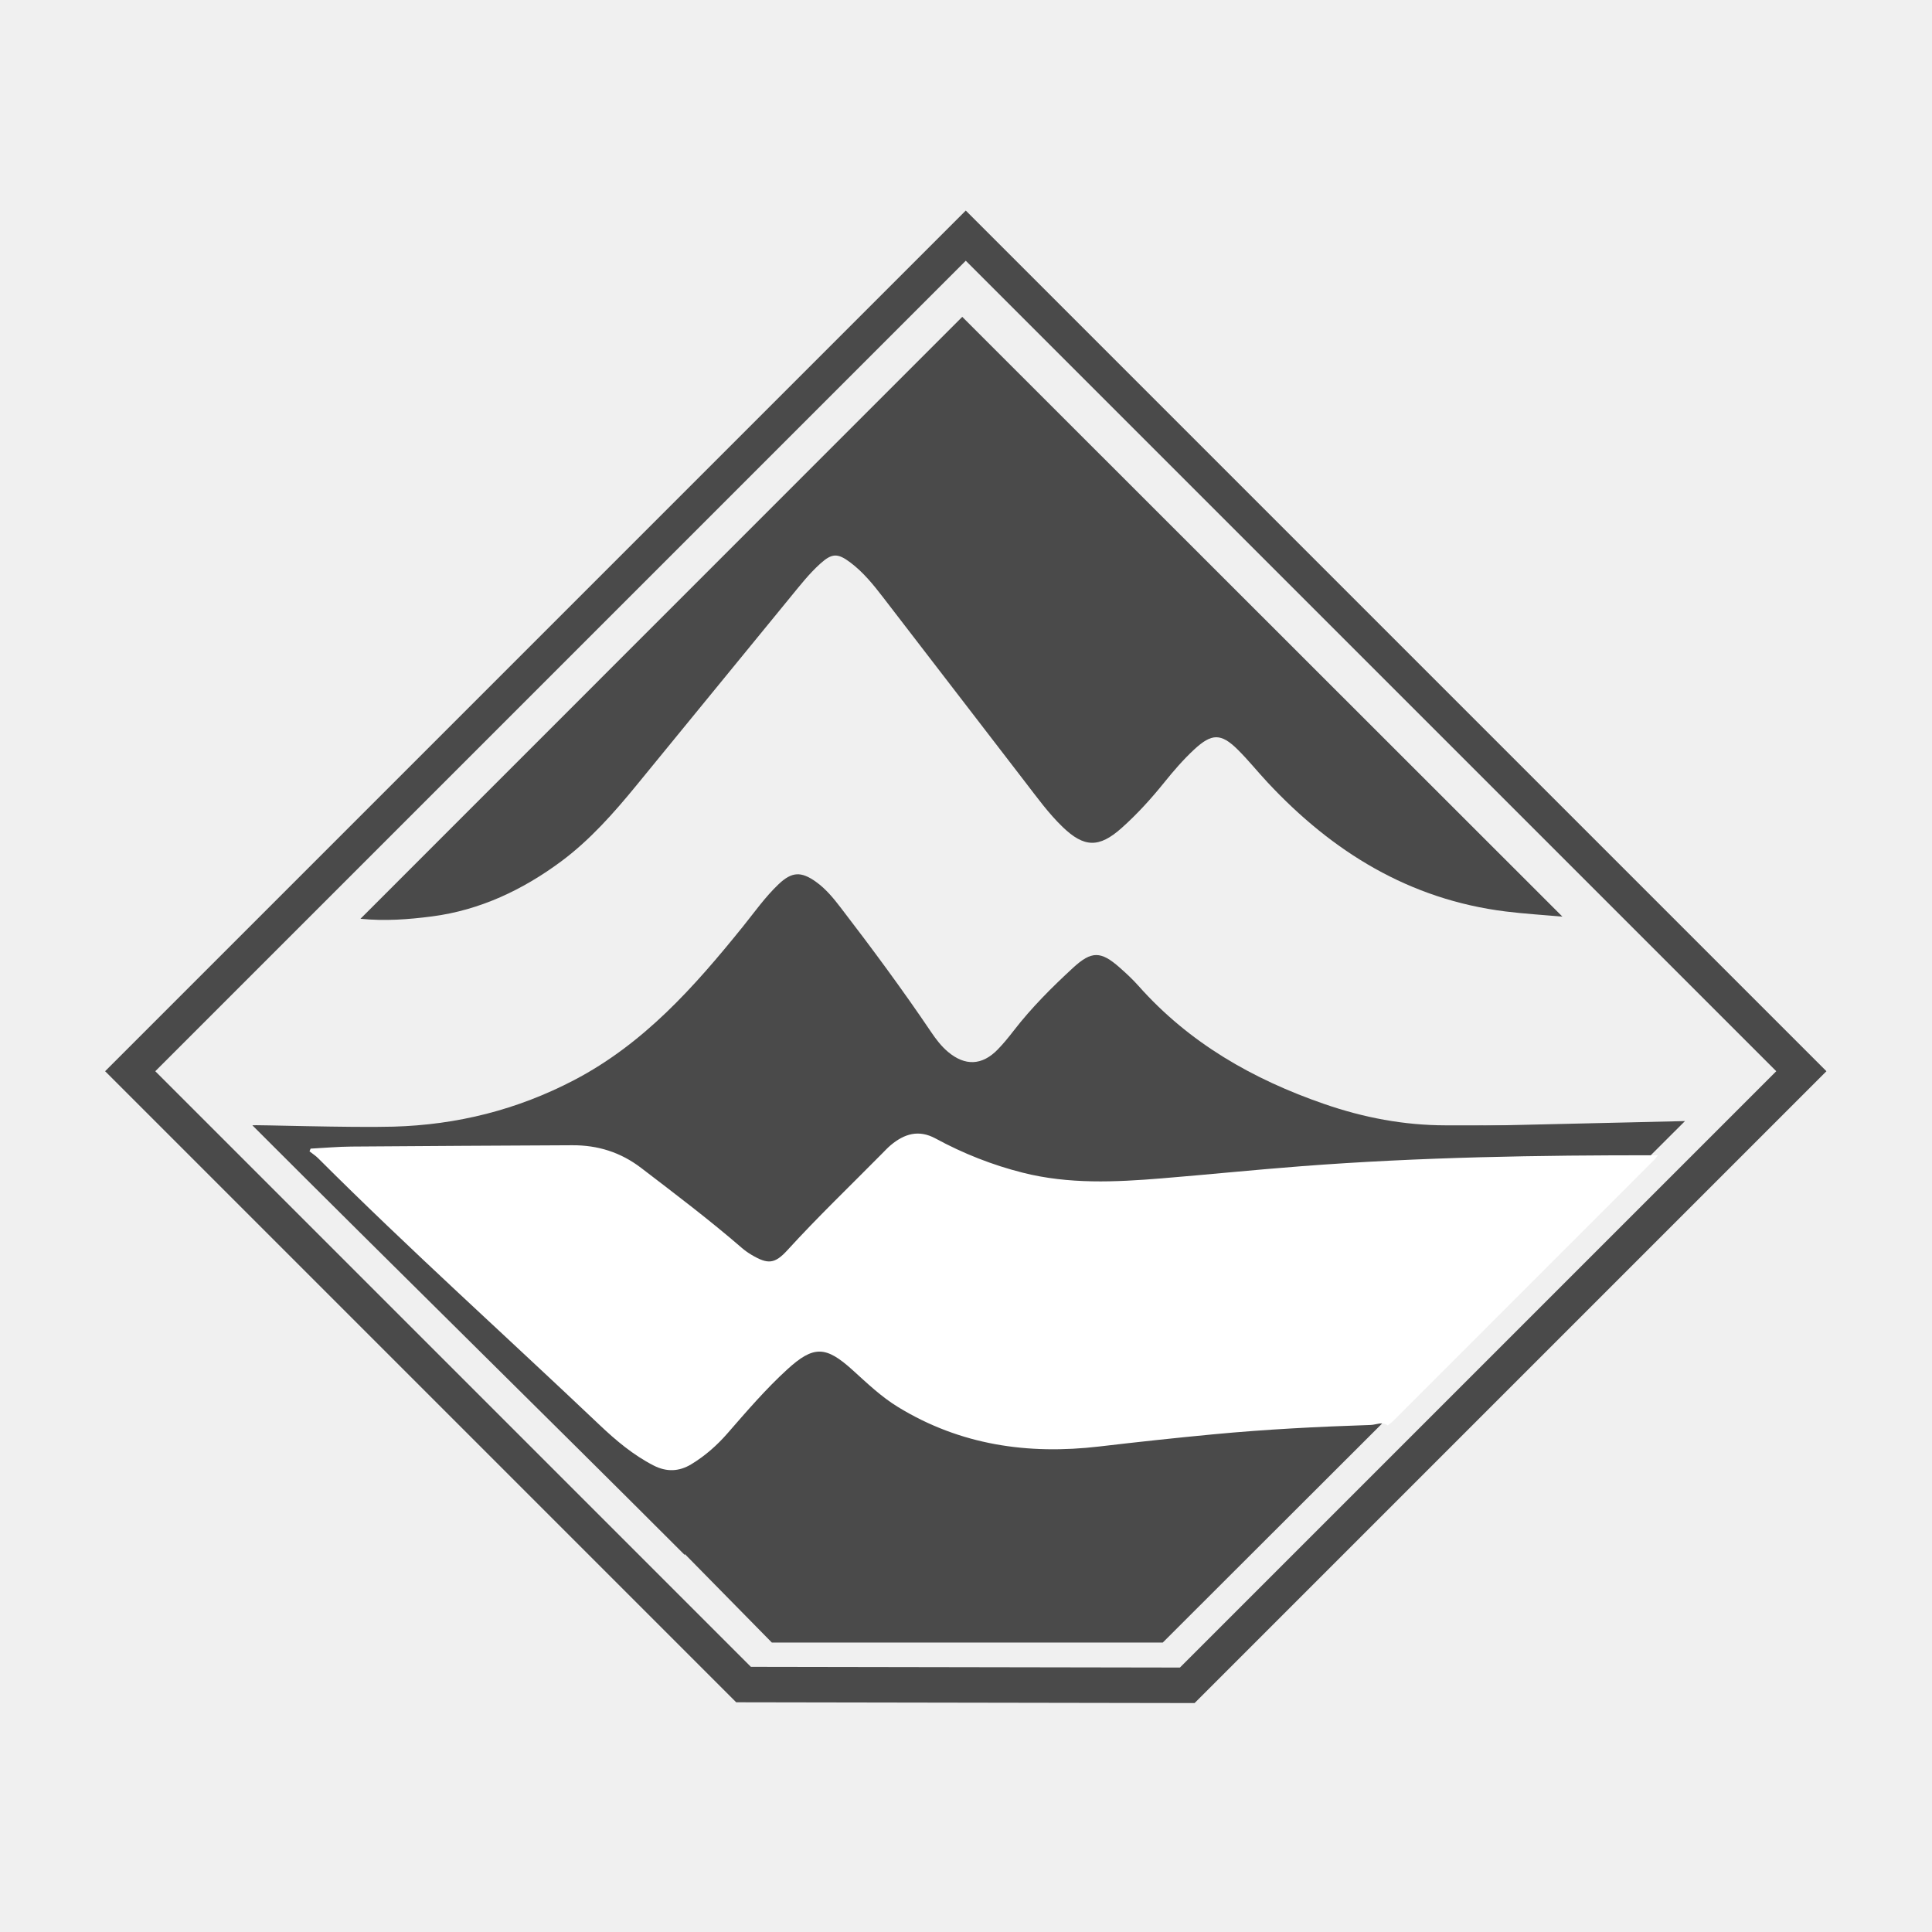
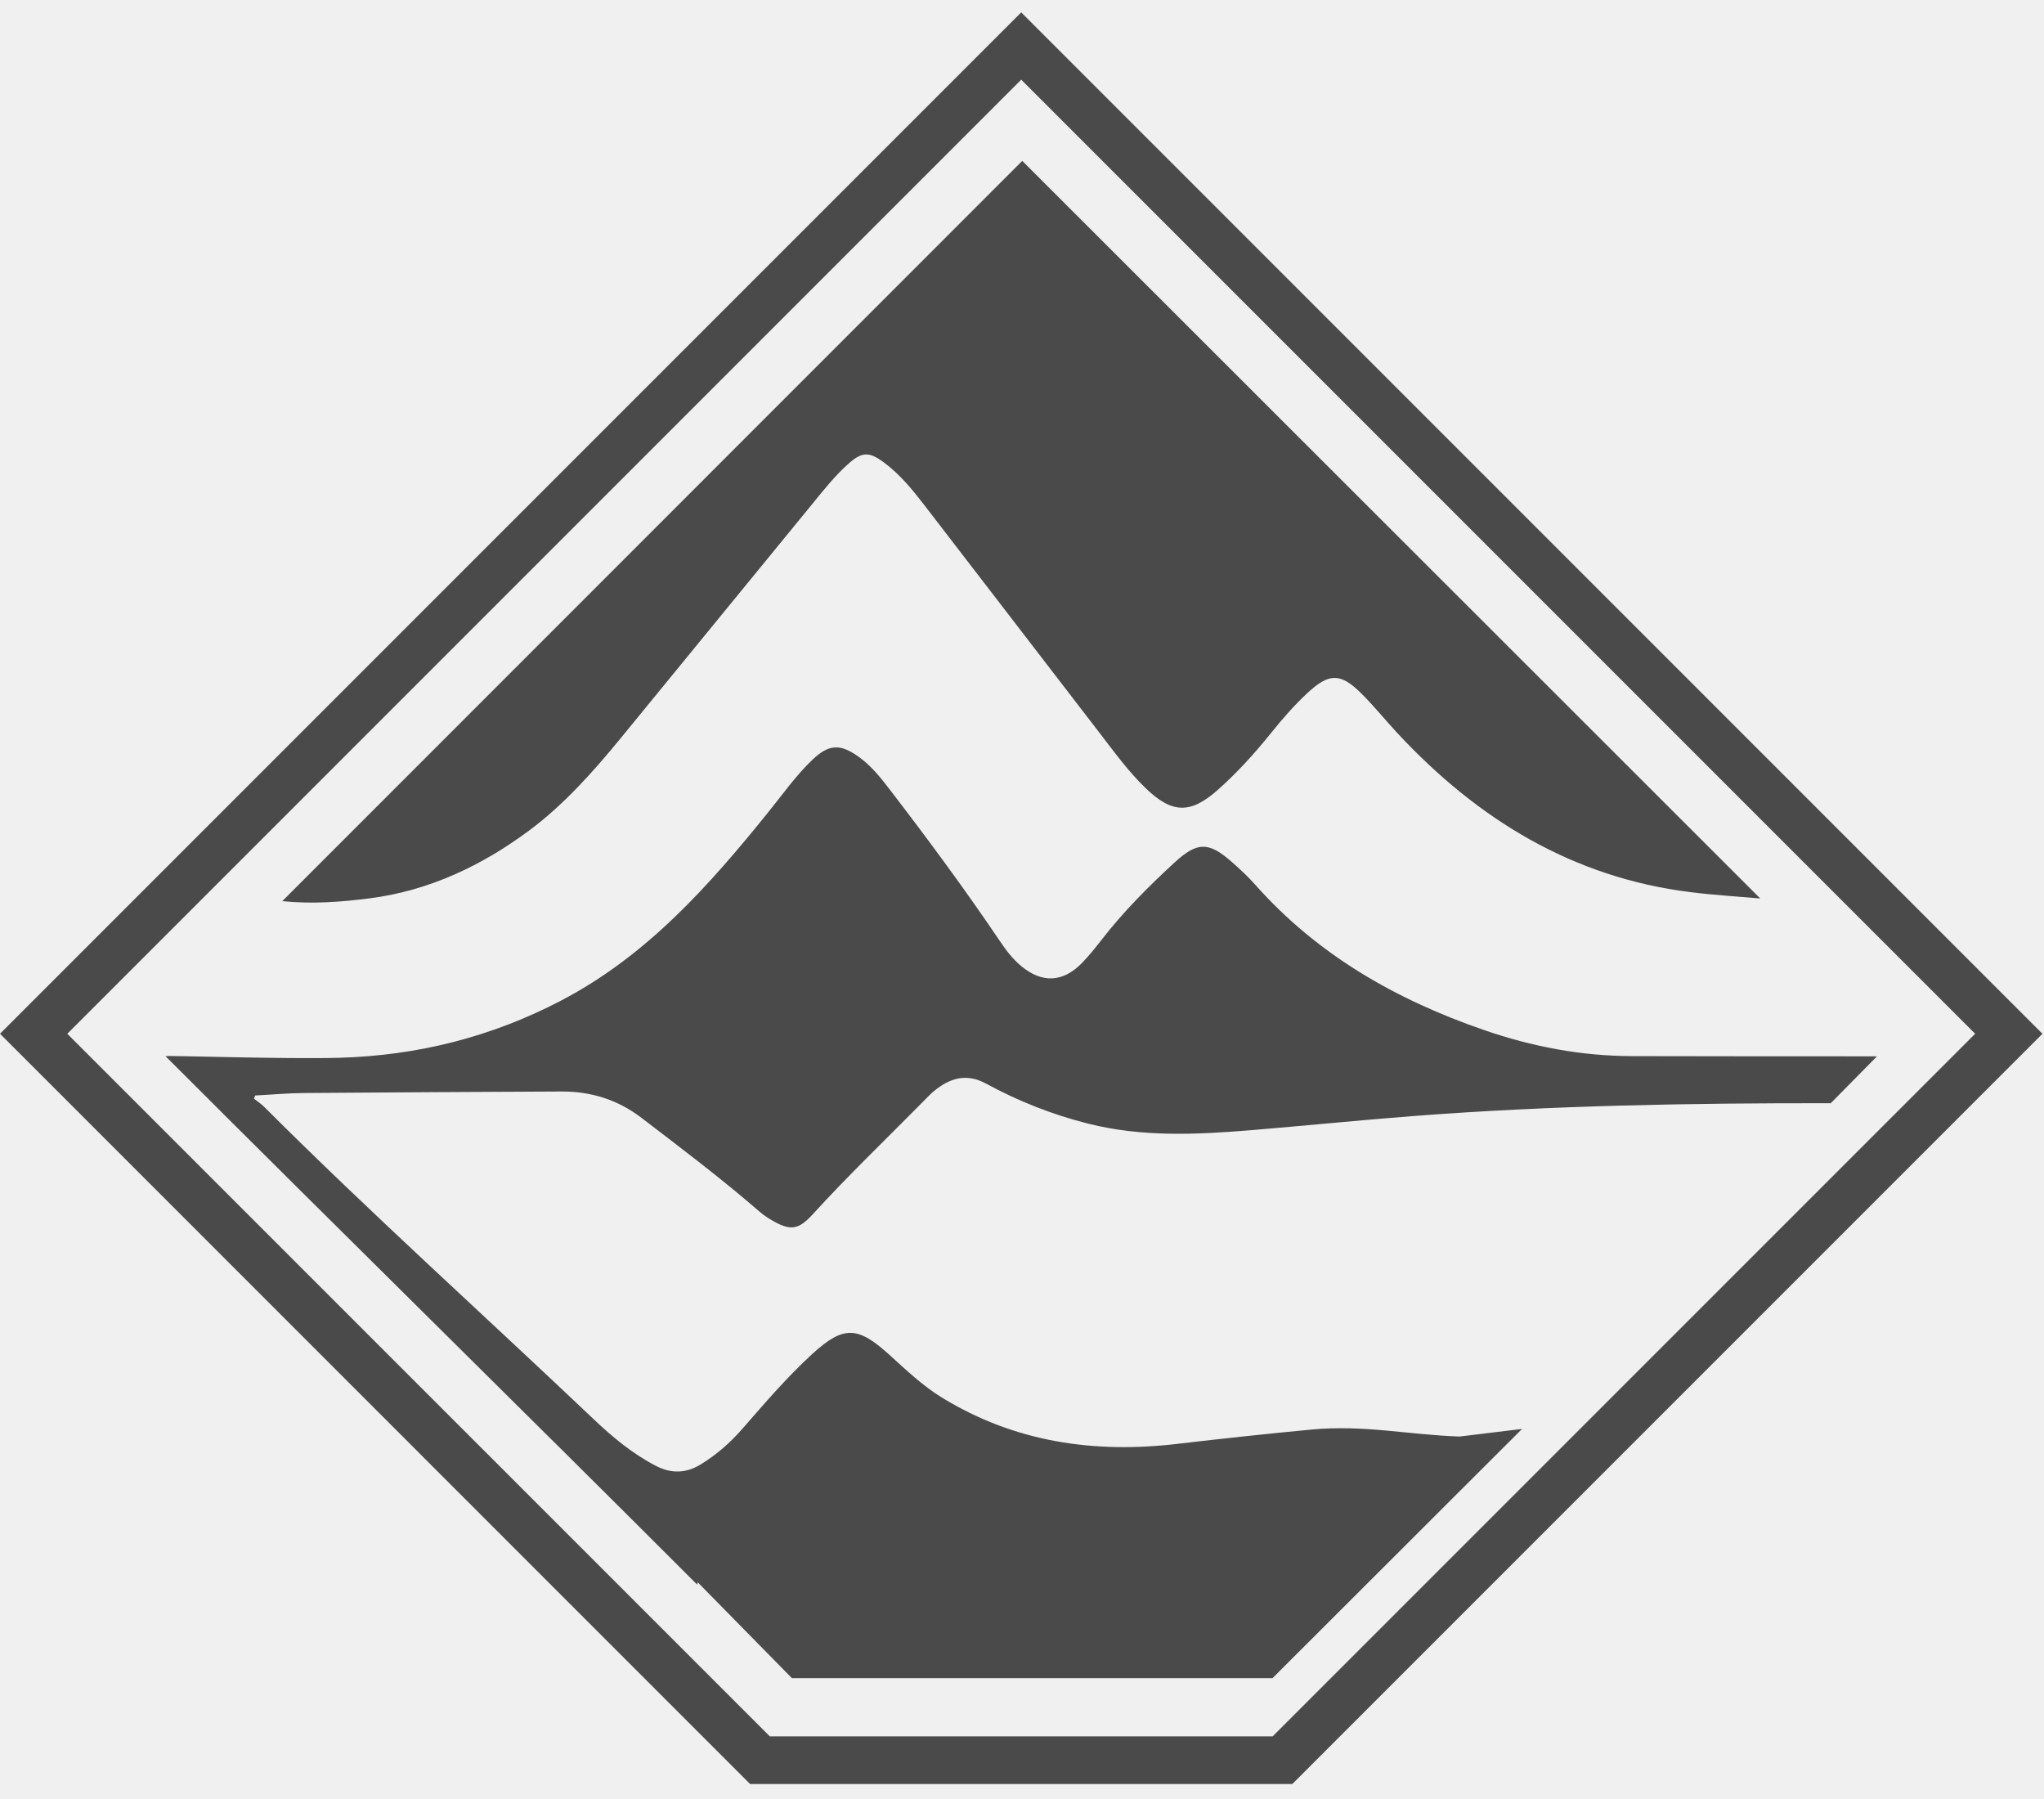
- <svg xmlns="http://www.w3.org/2000/svg" xmlns:xlink="http://www.w3.org/1999/xlink" width="100px" height="100px" viewBox="0 0 100 100" version="1.1">
-   <defs>
-     <polygon id="path-1" points="13.488 13.946 76.488 13.946 76.488 60.197 59.682 76.946 13.488 76.946" />
-     <mask id="mask-2" maskContentUnits="userSpaceOnUse" maskUnits="objectBoundingBox" x="0" y="0" width="63" height="63" fill="white">
-       <use xlink:href="#path-1" />
-     </mask>
-   </defs>
-   <g id="Logo" stroke="none" stroke-width="1" fill="none" fill-rule="evenodd">
-     <g id="Diamond">
-       <g id="DIAMOND" transform="translate(5, 10)">
-         <path d="M57.755,69.872 C57.612,70.014 57.26,70.372 57.004,70.083 C55.813,68.736 54.634,68.781 52.926,68.657 C50.978,68.516 49.121,68.814 47.442,69.882 C47.279,69.986 47.175,69.998 47.016,69.872 C45.898,68.984 44.579,68.707 43.194,68.652 C42.23,68.612 41.266,68.601 40.318,68.82 C40.165,68.855 40.033,68.807 39.891,68.807 C36.963,68.803 34.035,68.807 31.108,68.794 C30.833,68.793 30.767,68.925 30.724,69.139 C30.628,69.615 30.526,70.092 30.443,70.486 C23.067,63.108 15.47,55.657 8.063,48.247 C8.105,48.208 13.135,48.379 15.37,48.315 C18.659,48.222 21.771,47.445 24.716,45.906 C28.332,44.016 30.943,41.07 33.44,37.975 C34.044,37.226 34.599,36.433 35.3,35.767 C35.983,35.118 36.462,35.092 37.233,35.642 C37.758,36.016 38.156,36.513 38.544,37.018 C40.149,39.108 41.715,41.226 43.19,43.411 C43.445,43.789 43.719,44.151 44.07,44.446 C44.949,45.184 45.829,45.152 46.631,44.333 C46.936,44.022 47.211,43.681 47.478,43.336 C48.394,42.152 49.449,41.099 50.546,40.089 C51.5,39.212 51.98,39.223 52.946,40.074 C53.286,40.373 53.623,40.685 53.924,41.024 C56.551,43.986 59.851,45.867 63.558,47.148 C65.592,47.85 67.658,48.242 69.802,48.247 C73.021,48.254 76.24,48.253 79.458,48.255 L80.104,48.255 C79.414,48.955 78.786,49.593 78.158,50.23 C72.305,50.223 66.456,50.32 60.617,50.767 C58.318,50.943 56.024,51.178 53.725,51.366 C51.44,51.554 49.16,51.659 46.898,51.089 C45.389,50.708 43.961,50.142 42.601,49.404 C41.768,48.952 41.066,49.173 40.4,49.727 C40.247,49.855 40.11,50.003 39.969,50.145 C38.412,51.724 36.808,53.257 35.313,54.897 C34.685,55.584 34.347,55.605 33.548,55.134 C33.377,55.033 33.212,54.916 33.061,54.786 C31.466,53.406 29.785,52.135 28.111,50.854 C27.095,50.076 25.971,49.73 24.715,49.737 C21.097,49.756 17.479,49.771 13.861,49.801 C13.187,49.806 12.514,49.867 11.84,49.903 C11.822,49.947 11.804,49.991 11.787,50.036 C11.929,50.149 12.085,50.248 12.212,50.376 C16.715,54.874 21.452,59.125 26.066,63.506 C26.87,64.269 27.719,64.983 28.717,65.496 C29.358,65.825 29.973,65.806 30.581,65.435 C31.255,65.026 31.841,64.511 32.357,63.919 C33.301,62.836 34.237,61.742 35.296,60.773 C36.604,59.577 37.205,59.613 38.518,60.803 C39.231,61.448 39.924,62.115 40.756,62.623 C43.821,64.496 47.149,64.976 50.662,64.563 C52.537,64.342 54.414,64.14 56.293,63.962 C58.703,63.734 60.715,64.27 63.084,64.269 C63.24,64.269 63.398,64.266 63.558,64.261 C63.837,64.252 61.949,64.643 62.223,64.846 C59.911,67.163 60.067,67.556 57.755,69.872 Z" id="Fill-1" fill="#4A4A4A" />
-         <path d="M13.658,37.556 C24.103,27.108 34.493,16.715 44.806,6.4 C55.137,16.724 65.487,27.068 75.87,37.444 C74.891,37.357 73.906,37.299 72.928,37.177 C67.956,36.557 63.971,34.101 60.612,30.5 C60.091,29.941 59.611,29.342 59.07,28.805 C58.197,27.939 57.715,27.954 56.807,28.797 C56.246,29.319 55.747,29.897 55.267,30.493 C54.586,31.339 53.858,32.142 53.047,32.864 C51.886,33.897 51.112,33.874 50.001,32.803 C49.268,32.096 48.676,31.272 48.058,30.471 C45.608,27.291 43.163,24.106 40.714,20.925 C40.204,20.263 39.679,19.611 39.003,19.106 C38.356,18.621 38.058,18.634 37.462,19.171 C36.892,19.684 36.42,20.287 35.936,20.878 C33.27,24.137 30.603,27.396 27.938,30.655 C26.764,32.09 25.519,33.493 24.044,34.587 C22.07,36.051 19.853,37.11 17.357,37.434 C16.141,37.591 14.923,37.683 13.658,37.556" id="Fill-6" fill="#4A4A4A" />
-         <use id="Rectangle" stroke="#4A4A4A" mask="url(#mask-2)" stroke-width="3.673" transform="translate(44.98836, 45.44612) rotate(45) translate(-44.98836, -45.44612) " xlink:href="#path-1" />
-         <polygon id="Path-2" fill="#4A4A4A" transform="translate(46.13186, 61.52333) scale(1, -1) translate(-46.13186, -61.52333) " points="10.05 73.356 34.952 48.027 55.183 48.027 82.214 75.02" />
-         <path d="M66.83,63.779 C66.542,63.566 66.239,63.746 65.946,63.756 C63.234,63.844 60.525,63.982 57.823,64.238 C55.847,64.425 53.873,64.638 51.901,64.87 C48.207,65.304 44.707,64.799 41.484,62.829 C40.61,62.295 39.881,61.594 39.131,60.915 C37.75,59.665 37.118,59.627 35.743,60.885 C34.629,61.904 33.644,63.053 32.652,64.192 C32.109,64.815 31.493,65.357 30.785,65.787 C30.145,66.176 29.498,66.197 28.825,65.851 C27.775,65.311 26.882,64.56 26.037,63.758 C21.184,59.151 16.203,54.681 11.468,49.951 C11.334,49.816 11.17,49.712 11.02,49.593 C11.039,49.546 11.058,49.499 11.077,49.453 C11.785,49.416 12.493,49.351 13.202,49.346 C17.006,49.315 20.811,49.298 24.616,49.278 C25.937,49.271 27.119,49.636 28.187,50.453 C29.947,51.8 31.716,53.137 33.393,54.588 C33.551,54.725 33.725,54.848 33.905,54.954 C34.745,55.45 35.101,55.428 35.76,54.705 C37.333,52.98 39.019,51.368 40.657,49.708 C40.805,49.558 40.949,49.403 41.11,49.268 C41.81,48.686 42.549,48.453 43.424,48.928 C44.855,49.705 46.357,50.3 47.943,50.7 C50.322,51.3 52.72,51.189 55.123,50.992 C57.54,50.794 59.953,50.547 62.37,50.362 C68.51,49.892 74.662,49.789 80.816,49.797 C80.744,49.884 80.68,49.977 80.6,50.056 C76.098,54.561 71.595,59.065 67.09,63.568 C67.011,63.647 66.917,63.709 66.83,63.779" id="Fill-4" fill="#FFFFFF" />
-       </g>
-     </g>
+ <svg xmlns="http://www.w3.org/2000/svg" width="100" height="88" viewBox="0 0 100 88">
+   <g fill="#4A4A4A" fill-rule="evenodd">
+     <path d="M18.108 43.94c2.9-.375 5.478-1.606 7.77-3.307 1.716-1.273 3.163-2.903 4.527-4.57 3.1-3.79 6.2-7.576 9.297-11.364.563-.688 1.11-1.39 1.774-1.985.69-.624 1.04-.64 1.79-.076.786.586 1.396 1.344 1.99 2.114 2.846 3.697 5.687 7.398 8.535 11.094.72.932 1.408 1.89 2.26 2.71 1.29 1.245 2.19 1.273 3.54.072.942-.84 1.79-1.773 2.58-2.756.557-.692 1.138-1.364 1.79-1.97 1.055-.98 1.614-.998 2.63.008.63.625 1.186 1.32 1.792 1.97 3.904 4.186 8.536 7.04 14.315 7.76 1.136.143 2.282.21 3.42.31-12.07-12.058-24.1-24.08-36.106-36.08C38.026 19.86 25.95 31.94 13.81 44.08c1.47.15 2.886.043 4.3-.14" />
+     <path d="M14.835 53.466c4.205-.034 8.41-.052 12.616-.074 1.46-.008 2.768.395 3.948 1.3 1.945 1.488 3.9 2.965 5.753 4.57.176.15.368.286.568.404.928.547 1.322.523 2.05-.276 1.74-1.907 3.602-3.688 5.412-5.523.164-.166.323-.338.5-.486.775-.643 1.592-.9 2.558-.375 1.582.86 3.242 1.516 4.995 1.958 2.63.663 5.28.54 7.936.323 2.67-.22 5.337-.492 8.008-.697 6.787-.52 13.586-.633 20.388-.625l2.262-2.294h-.75c-3.74-.002-7.483 0-11.224-.01-2.49-.005-4.893-.46-7.257-1.277-4.31-1.488-8.144-3.675-11.198-7.118-.35-.394-.742-.756-1.137-1.104-1.123-.987-1.68-1-2.79.02-1.275 1.172-2.5 2.397-3.566 3.773-.31.4-.63.797-.983 1.16-.932.95-1.955.987-2.977.13-.41-.343-.727-.764-1.024-1.203-1.714-2.54-3.534-5.002-5.4-7.43-.45-.588-.913-1.166-1.523-1.6-.897-.64-1.452-.61-2.246.145-.815.774-1.46 1.696-2.163 2.566-2.9 3.598-5.935 7.023-10.138 9.22-3.423 1.79-7.04 2.692-10.863 2.8-2.6.074-8.445-.124-8.494-.08 8.61 8.613 17.44 17.273 26.012 25.85l.024-.116 4.61 4.69h23.515l12.208-12.19-3.05.372c-2.484-.08-4.678-.585-7.26-.34-2.186.207-4.368.442-6.547.698-4.083.48-7.95-.078-11.514-2.255-.966-.592-1.77-1.366-2.6-2.116-1.526-1.383-2.225-1.424-3.745-.034-1.232 1.126-2.32 2.397-3.417 3.655-.6.69-1.28 1.288-2.064 1.763-.708.43-1.422.453-2.167.07-1.16-.596-2.148-1.425-3.082-2.312-5.362-5.092-10.867-10.033-16.1-15.26-.15-.15-.33-.265-.496-.396.02-.052.042-.103.063-.155.783-.04 1.565-.112 2.348-.12" />
+     <path d="M37.662 84.936h24.6l34.37-34.368-46.67-46.67-46.67 46.67 34.37 34.368zm25.565 2.33h-26.53L0 50.567 49.962.606l49.962 49.962-36.697 36.697z" />
  </g>
</svg>
